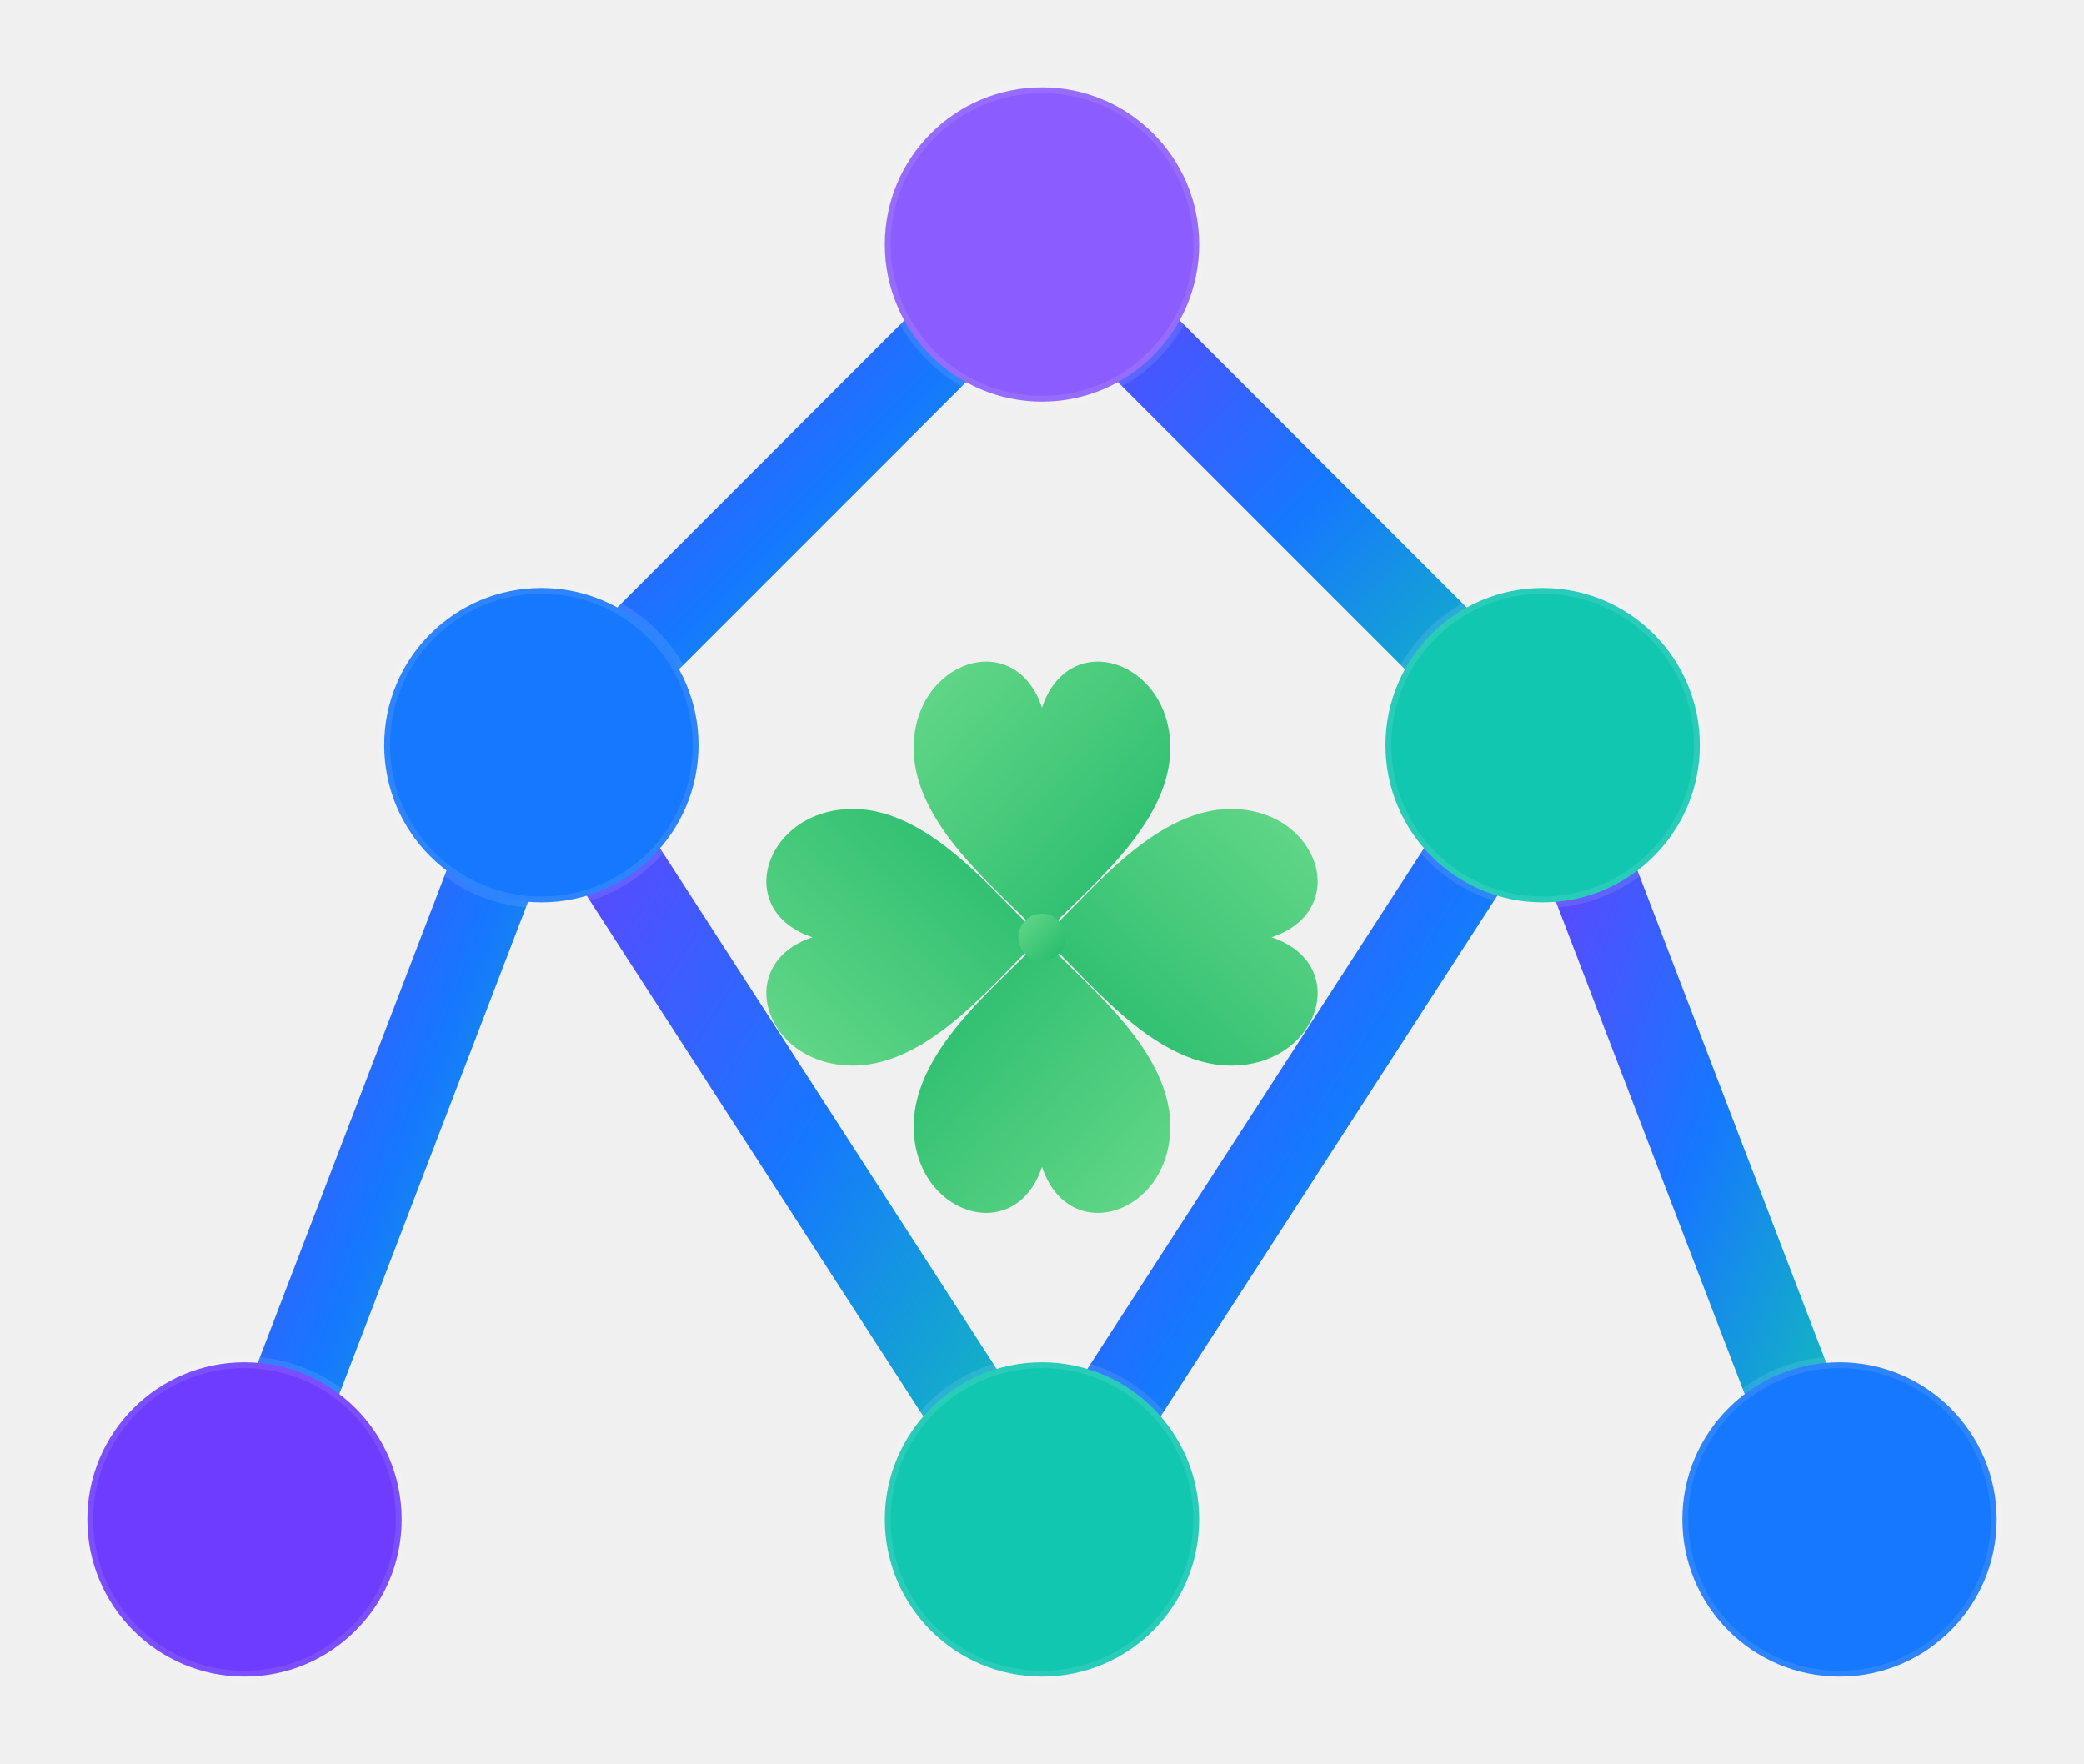
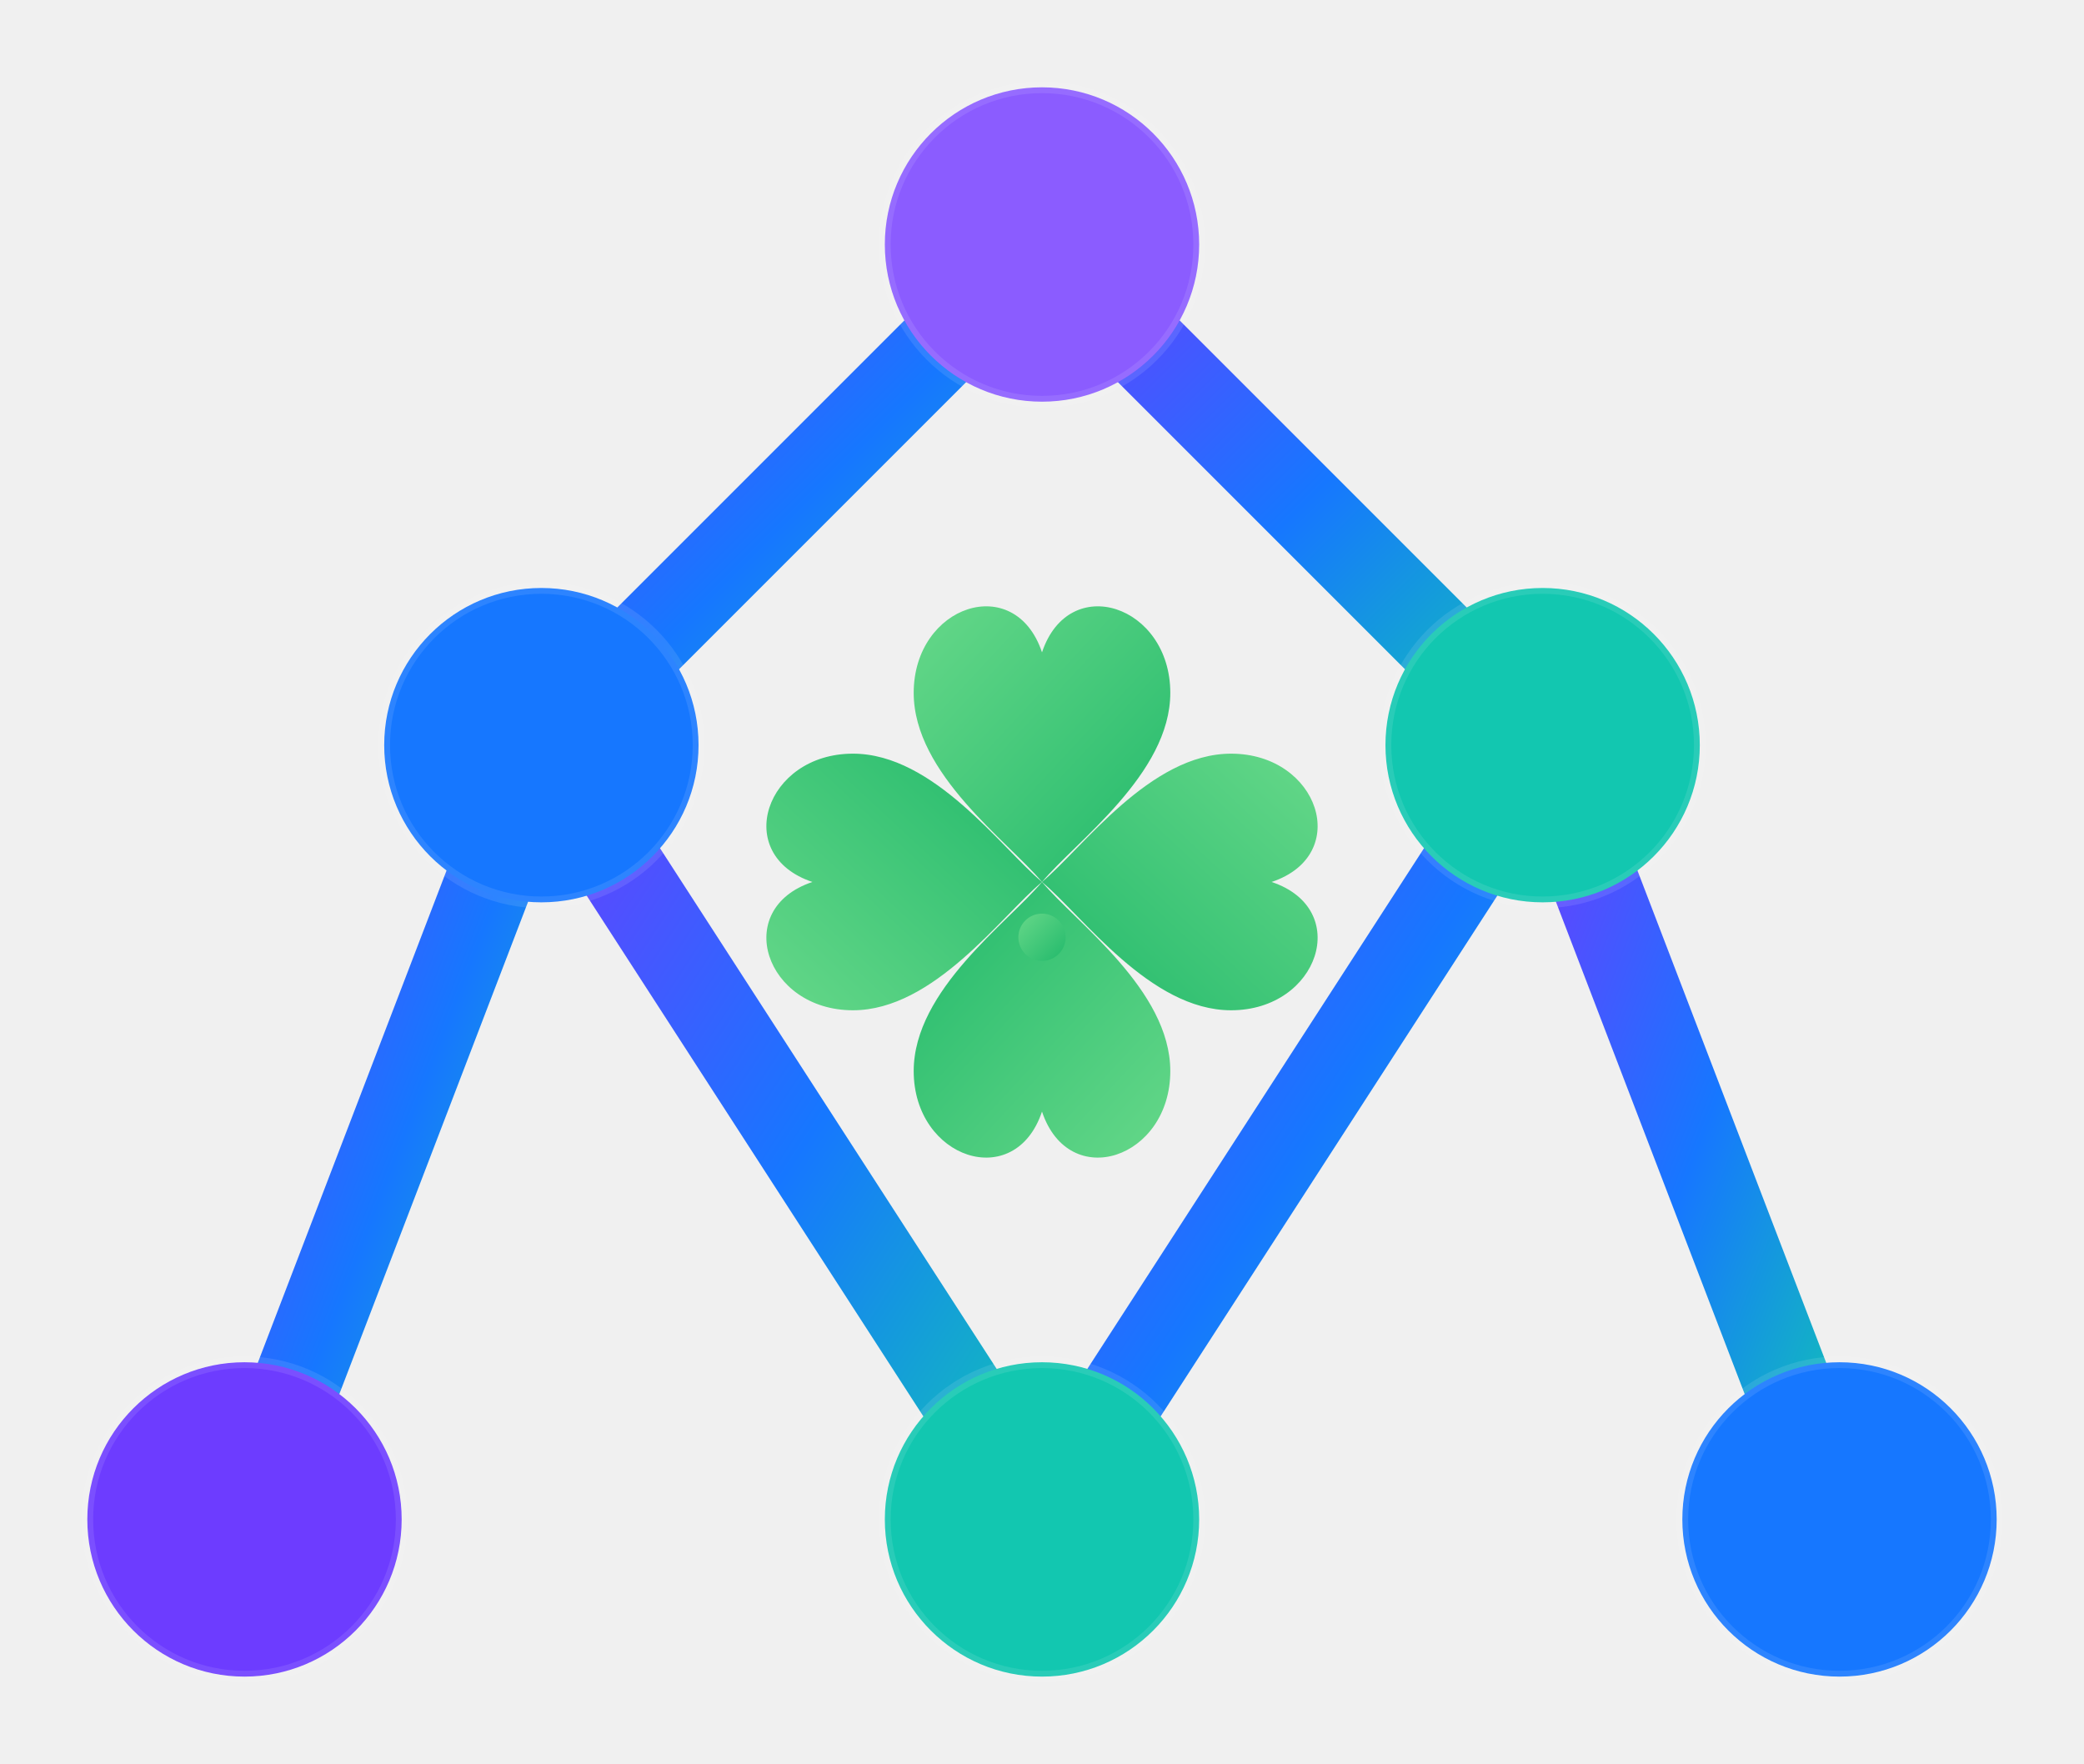
<svg xmlns="http://www.w3.org/2000/svg" width="358" height="303" viewBox="21 4 358 303">
  <defs>
    <linearGradient id="atlasGrad" x1="0" y1="0" x2="1" y2="1">
      <stop offset="0%" stop-color="#6D3CFF" />
      <stop offset="52%" stop-color="#1677FF" />
      <stop offset="100%" stop-color="#12C7B0" />
    </linearGradient>
    <linearGradient id="atlasGrad2" x1="0" y1="0" x2="1" y2="0">
      <stop offset="0%" stop-color="#8B5CFF" />
      <stop offset="100%" stop-color="#6D3CFF" />
    </linearGradient>
    <linearGradient id="cloverGrad" x1="0" y1="0" x2="1" y2="1">
      <stop offset="0%" stop-color="#66D889" />
      <stop offset="100%" stop-color="#22B96B" />
    </linearGradient>
  </defs>
  <g>
    <line x1="200" y1="46" x2="114" y2="132" stroke="url(#atlasGrad)" stroke-width="15" stroke-linecap="round" />
    <line x1="200" y1="46" x2="286" y2="132" stroke="url(#atlasGrad)" stroke-width="15" stroke-linecap="round" />
    <line x1="114" y1="132" x2="286" y2="132" stroke="url(#atlasGrad)" stroke-width="15" stroke-linecap="round" />
    <line x1="114" y1="132" x2="63" y2="265" stroke="url(#atlasGrad)" stroke-width="15" stroke-linecap="round" />
    <line x1="114" y1="132" x2="200" y2="265" stroke="url(#atlasGrad)" stroke-width="15" stroke-linecap="round" />
    <line x1="286" y1="132" x2="200" y2="265" stroke="url(#atlasGrad)" stroke-width="15" stroke-linecap="round" />
    <line x1="286" y1="132" x2="337" y2="265" stroke="url(#atlasGrad)" stroke-width="15" stroke-linecap="round" />
    <circle cx="200" cy="46" r="27" fill="#8B5CFF" stroke="#FFFFFF" stroke-opacity="0.10" stroke-width="2" />
    <circle cx="114" cy="132" r="27" fill="#1677FF" stroke="#FFFFFF" stroke-opacity="0.10" stroke-width="2" />
    <circle cx="286" cy="132" r="27" fill="#12C7B0" stroke="#FFFFFF" stroke-opacity="0.10" stroke-width="2" />
    <circle cx="63" cy="265" r="27" fill="#6D3CFF" stroke="#FFFFFF" stroke-opacity="0.10" stroke-width="2" />
    <circle cx="200" cy="265" r="27" fill="#12C7B0" stroke="#FFFFFF" stroke-opacity="0.10" stroke-width="2" />
    <circle cx="337" cy="265" r="27" fill="#1677FF" stroke="#FFFFFF" stroke-opacity="0.10" stroke-width="2" />
-     <path d="M 0 0 C -10 -12 -38 -32 -38 -56 C -38 -82 -8 -92 0 -68 C 8 -92 38 -82 38 -56 C 38 -32 10 -12 0 0 Z" transform="translate(200,165) rotate(0) scale(0.58)" fill="url(#cloverGrad)" />
-     <path d="M 0 0 C -10 -12 -38 -32 -38 -56 C -38 -82 -8 -92 0 -68 C 8 -92 38 -82 38 -56 C 38 -32 10 -12 0 0 Z" transform="translate(200,165) rotate(90) scale(0.58)" fill="url(#cloverGrad)" />
-     <path d="M 0 0 C -10 -12 -38 -32 -38 -56 C -38 -82 -8 -92 0 -68 C 8 -92 38 -82 38 -56 C 38 -32 10 -12 0 0 Z" transform="translate(200,165) rotate(180) scale(0.58)" fill="url(#cloverGrad)" />
-     <path d="M 0 0 C -10 -12 -38 -32 -38 -56 C -38 -82 -8 -92 0 -68 C 8 -92 38 -82 38 -56 C 38 -32 10 -12 0 0 Z" transform="translate(200,165) rotate(270) scale(0.58)" fill="url(#cloverGrad)" />
+     <path d="M 0 0 C -10 -12 -38 -32 -38 -56 C -38 -82 -8 -92 0 -68 C 8 -92 38 -82 38 -56 C 38 -32 10 -12 0 0 Z" transform="translate(200,155.5) rotate(0) scale(0.58)" fill="url(#cloverGrad)" />
+     <path d="M 0 0 C -10 -12 -38 -32 -38 -56 C -38 -82 -8 -92 0 -68 C 8 -92 38 -82 38 -56 C 38 -32 10 -12 0 0 Z" transform="translate(200,155.5) rotate(90) scale(0.58)" fill="url(#cloverGrad)" />
+     <path d="M 0 0 C -10 -12 -38 -32 -38 -56 C -38 -82 -8 -92 0 -68 C 8 -92 38 -82 38 -56 C 38 -32 10 -12 0 0 Z" transform="translate(200,155.5) rotate(180) scale(0.58)" fill="url(#cloverGrad)" />
+     <path d="M 0 0 C -10 -12 -38 -32 -38 -56 C -38 -82 -8 -92 0 -68 C 8 -92 38 -82 38 -56 C 38 -32 10 -12 0 0 Z" transform="translate(200,155.5) rotate(270) scale(0.58)" fill="url(#cloverGrad)" />
    <circle cx="200" cy="165" r="4.06" fill="url(#cloverGrad)" />
  </g>
</svg>
